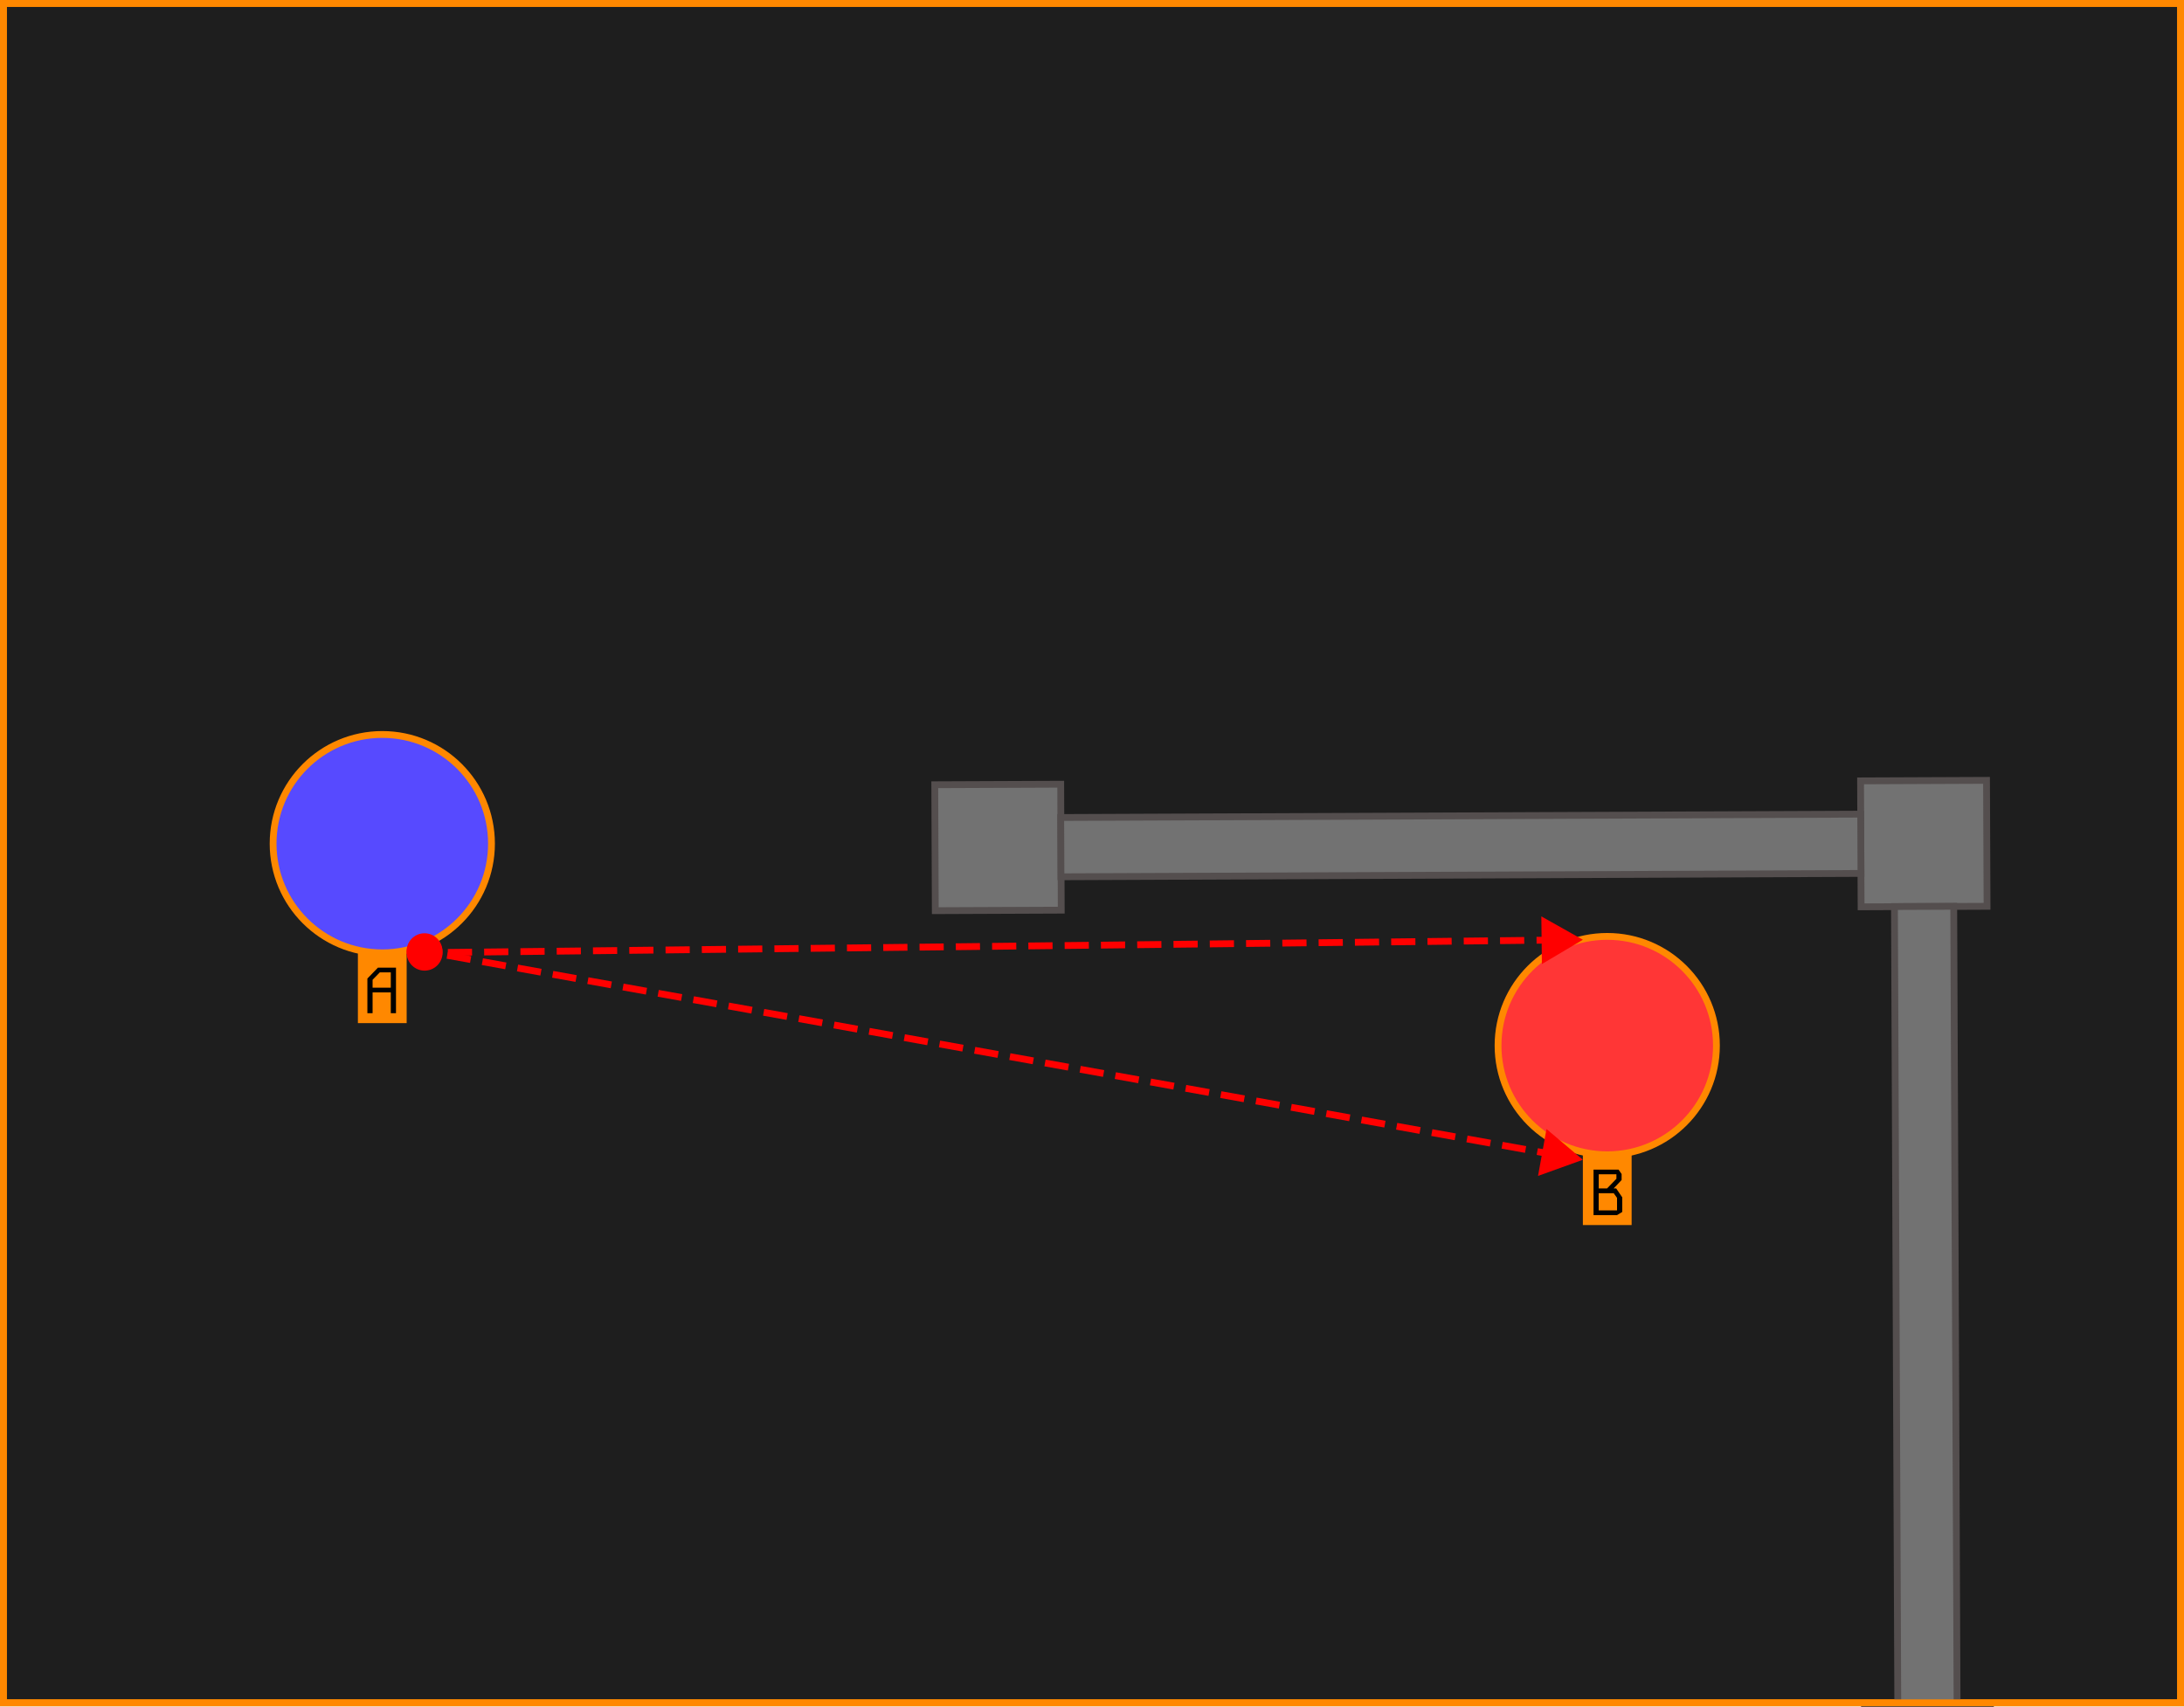
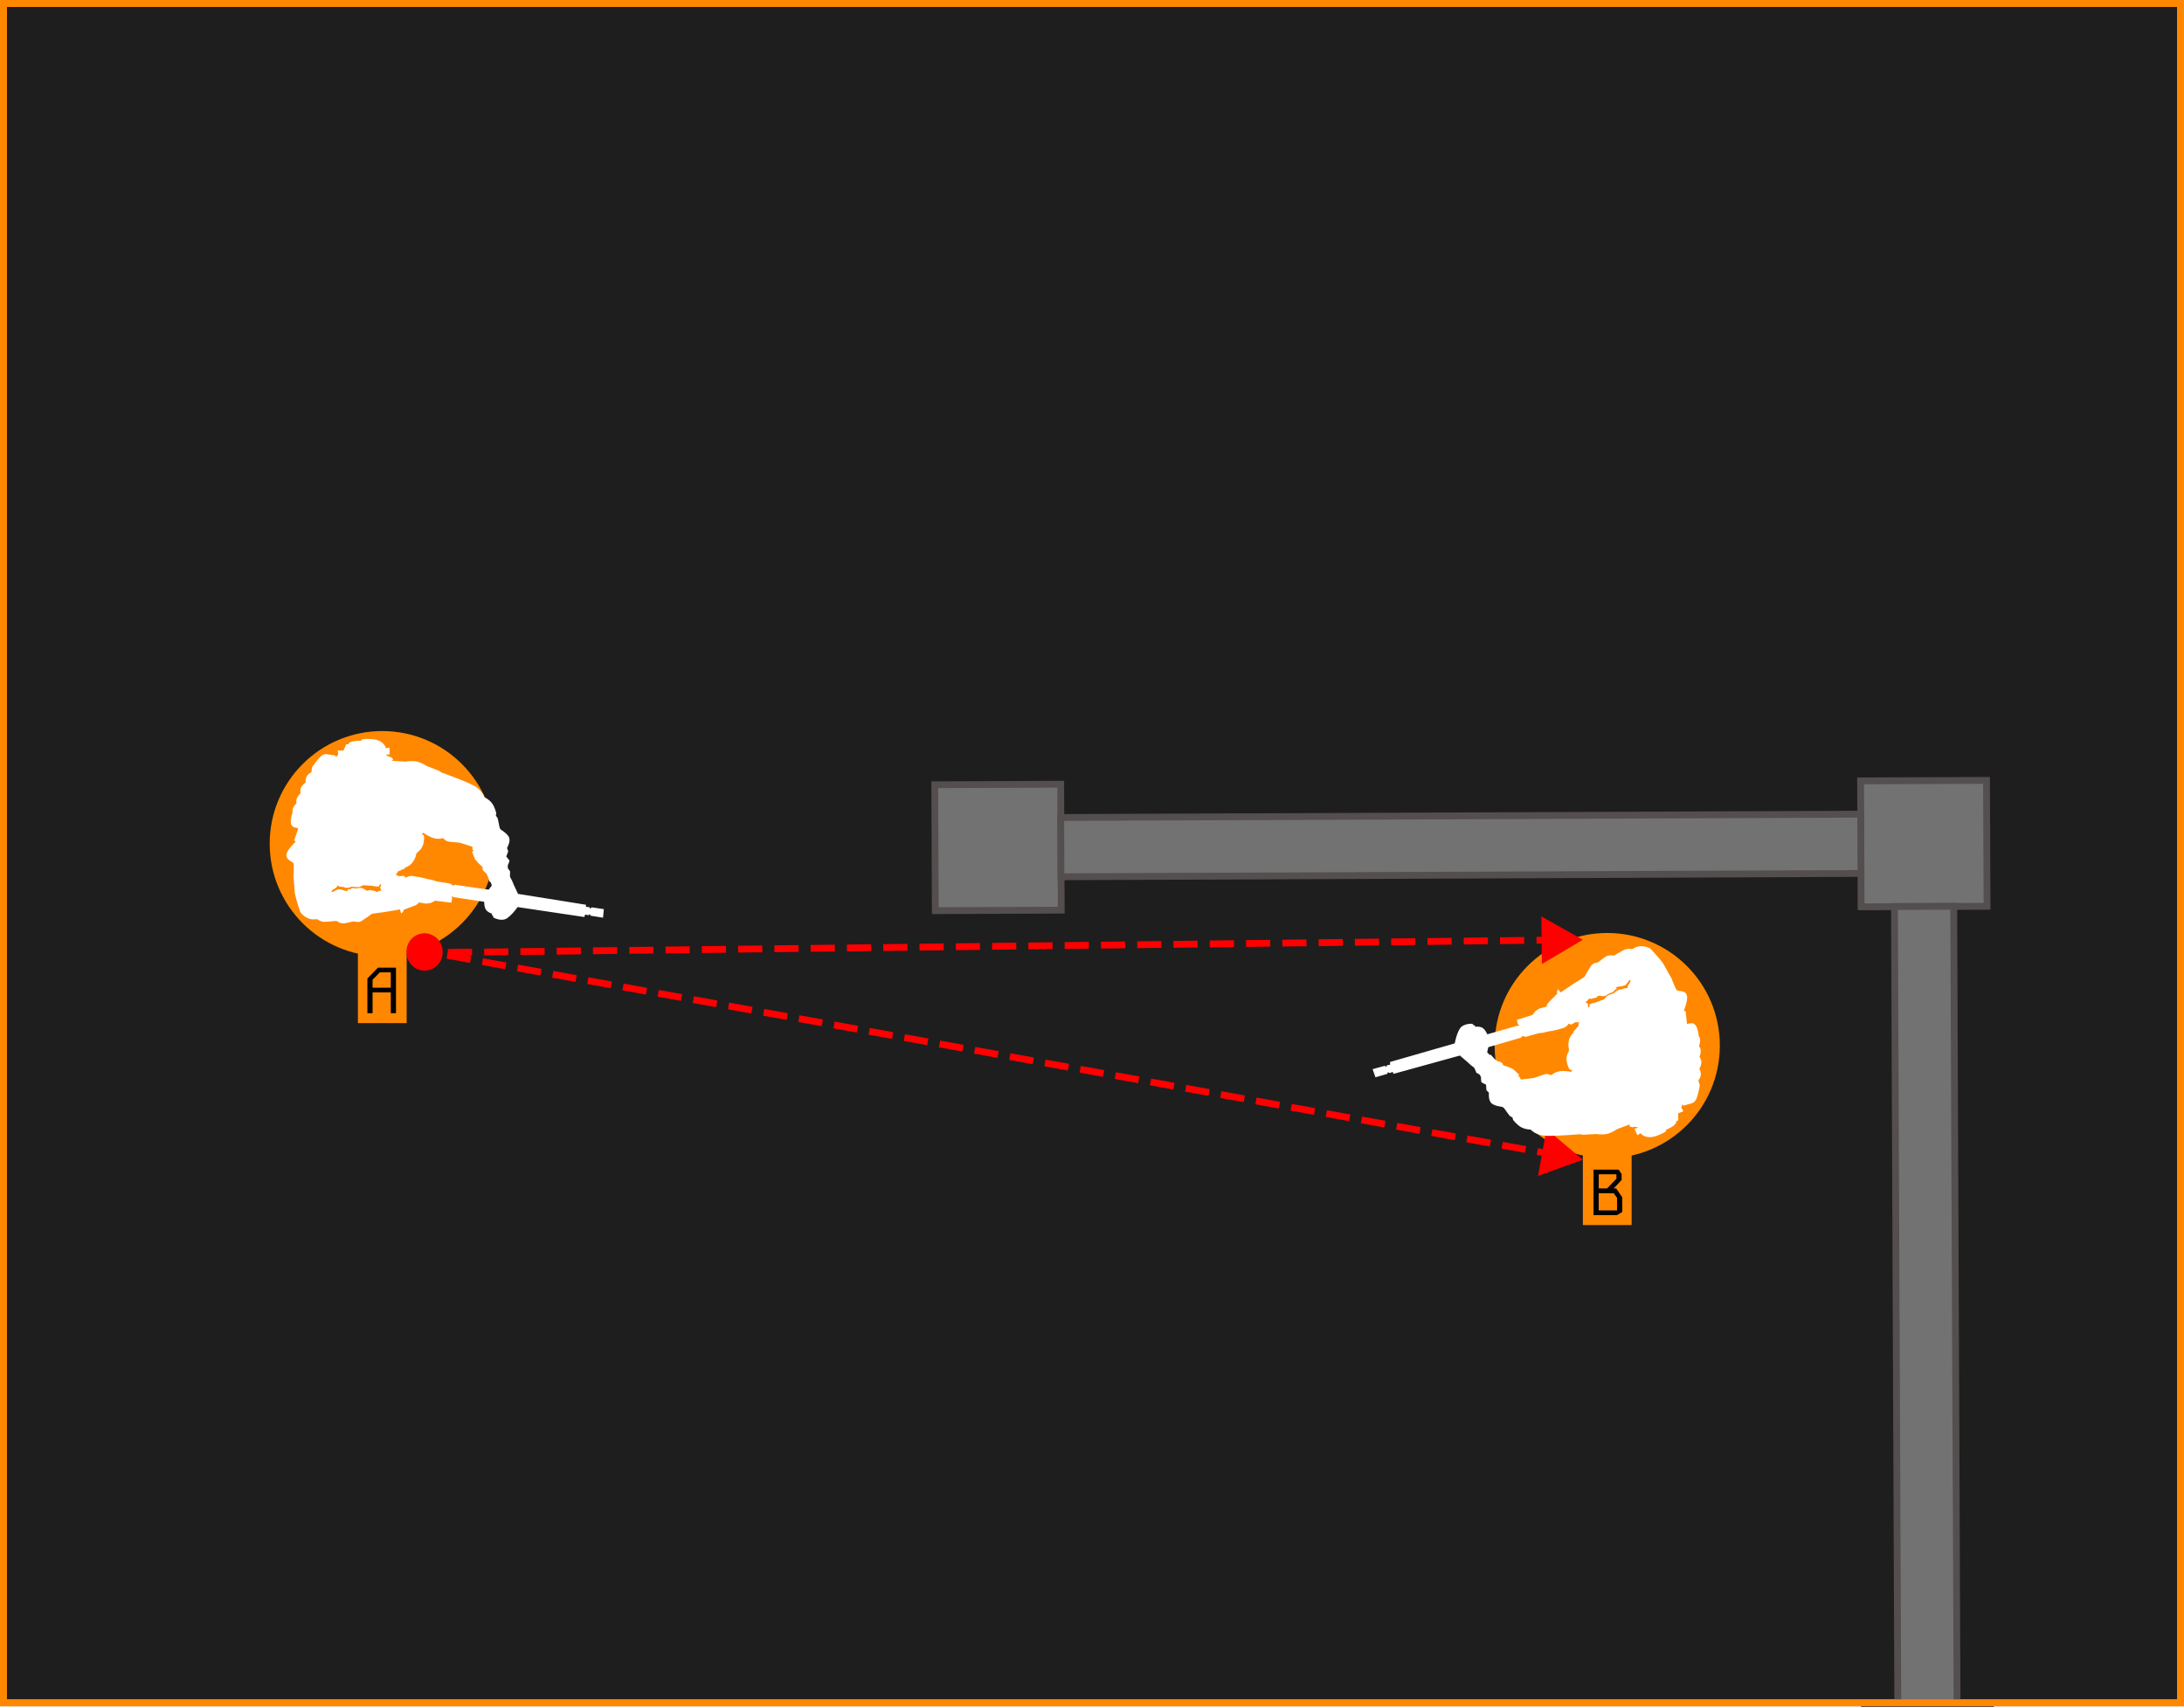
- <svg xmlns="http://www.w3.org/2000/svg" version="1.1" viewBox="0 0 907.09 708.66">
-   <defs>
-     <style>
+ <svg xmlns="http://www.w3.org/2000/svg" version="1.1" viewBox="0 0 907.09 708.66" id="svg37">
+   <defs id="defs1">
+     <style id="style1">
      .st0, .st1, .st2, .st3, .st4, .st5, .st6, .st7 {
        stroke-width: 2.83px;
      }

      .st0, .st1, .st2, .st3, .st4, .st5, .st6, .st7, .st8 {
        stroke-miterlimit: 11.34;
      }

      .st0, .st2, .st4 {
        stroke: red;
      }

      .st0, .st2, .st4, .st9, .st8 {
        fill: none;
      }

      .st1 {
        fill: #574aff;
      }

      .st1, .st3, .st6 {
        stroke: #f80;
      }

      .st10 {
        fill: #fff;
      }

      .st11 {
        fill: #1e1e1e;
      }

      .st2 {
        stroke-dasharray: 10.05 5.02;
      }

      .st12 {
        fill: red;
      }

      .st3 {
        fill: #ff3636;
      }

      .st4 {
        stroke-dasharray: 9.89 4.95;
      }

      .st13 {
        isolation: isolate;
      }

      .st5, .st7 {
        fill: #727272;
        stroke: #544e4e;
      }

      .st5, .st14 {
        display: none;
      }

      .st6 {
        fill: #3fa311;
      }

      .st15 {
        fill: #f80;
      }

      .st9 {
        stroke-miterlimit: 10;
        stroke-width: 2.5px;
      }

      .st9, .st8 {
        stroke: #fff;
      }

      .st8 {
        stroke-dasharray: 14.04;
        stroke-width: 2.81px;
      }
    </style>
  </defs>
  <g id="Black_BG">
-     <g>
-       <rect class="st11" x="1.42" y="1.42" width="904.25" height="705.83" />
-       <path class="st15" d="M904.25,2.83v702.99H2.83V2.83h901.42M907.09,0H0v708.66h907.09V0h0Z" />
+     <g id="g1">
+       <rect class="st11" x="1.42" y="1.42" width="904.25" height="705.83" id="rect1" />
+       <path class="st15" d="M904.25,2.83v702.99H2.83V2.83h901.42M907.09,0H0v708.66h907.09V0h0Z" id="path1" />
    </g>
  </g>
  <g id="Terrain">
-     <g>
-       <rect class="st7" x="772.86" y="324.21" width="52.31" height="52.31" transform="translate(452.01 1150.85) rotate(-90.24)" />
-       <rect class="st7" x="633.69" y="530.28" width="332.27" height="24.62" transform="translate(260.6 1344.69) rotate(-90.24)" />
-       <rect class="st7" x="774.48" y="708.66" width="52.31" height="52.31" transform="translate(69.19 1538.53) rotate(-90.24)" />
-       <rect class="st7" x="635.31" y="914.73" width="332.27" height="24.62" transform="translate(-122.22 1732.37) rotate(-90.24)" />
-       <rect class="st7" x="388.35" y="325.83" width="52.31" height="52.31" transform="translate(830.48 702.22) rotate(179.76)" />
-       <rect class="st7" x="440.59" y="338.87" width="332.27" height="24.62" transform="translate(1214.93 699.79) rotate(179.76)" />
-     </g>
-     <rect class="st5" x="384.85" y="243.53" width="375.22" height="110.8" transform="translate(1144.92 597.87) rotate(-180)" />
-     <g class="st14">
-       <rect class="st7" x="405.4" y="166.01" width="52.31" height="52.31" transform="translate(239.39 623.72) rotate(-90)" />
-       <polygon class="st7" points="417.5 218.32 445.6 218.32 445.6 292.87 435.26 292.87 436.1 409.37 445.6 409.66 445.6 530.03 417.5 530.03 417.5 409.37 427.65 409.37 427.86 292.87 417.5 292.87 417.5 218.32" />
-       <rect class="st7" x="405.4" y="526.01" width="52.31" height="52.31" transform="translate(-120.62 983.72) rotate(-90)" />
+     <g id="g7">
+       <rect class="st7" x="772.86" y="324.21" width="52.31" height="52.31" transform="translate(452.01 1150.85) rotate(-90.24)" id="rect2" />
+       <rect class="st7" x="633.69" y="530.28" width="332.27" height="24.62" transform="translate(260.6 1344.69) rotate(-90.24)" id="rect3" />
+       <rect class="st7" x="774.48" y="708.66" width="52.31" height="52.31" transform="translate(69.19 1538.53) rotate(-90.24)" id="rect4" />
+       <rect class="st7" x="635.31" y="914.73" width="332.27" height="24.62" transform="translate(-122.22 1732.37) rotate(-90.24)" id="rect5" />
+       <rect class="st7" x="388.35" y="325.83" width="52.31" height="52.31" transform="translate(830.48 702.22) rotate(179.76)" id="rect6" />
+       <rect class="st7" x="440.59" y="338.87" width="332.27" height="24.62" transform="translate(1214.93 699.79) rotate(179.76)" id="rect7" />
+     </g>
+     <rect class="st5" x="384.85" y="243.53" width="375.22" height="110.8" transform="translate(1144.92 597.87) rotate(-180)" id="rect8" />
+     <g class="st14" id="g10">
+       <rect class="st7" x="405.4" y="166.01" width="52.31" height="52.31" transform="translate(239.39 623.72) rotate(-90)" id="rect9" />
+       <polygon class="st7" points="417.5 218.32 445.6 218.32 445.6 292.87 435.26 292.87 436.1 409.37 445.6 409.66 445.6 530.03 417.5 530.03 417.5 409.37 427.65 409.37 427.86 292.87 417.5 292.87 417.5 218.32" id="polygon9" />
+       <rect class="st7" x="405.4" y="526.01" width="52.31" height="52.31" transform="translate(-120.62 983.72) rotate(-90)" id="rect10" />
    </g>
  </g>
  <g id="Operative_C" class="st14">
-     <g>
+     <g id="g16">
      <g id="g12-9" class="st14">
-         <g>
-           <line class="st9" x1="538.32" y1="446.14" x2="413.92" y2="446.14" />
-           <polygon class="st10" points="536.5 439.91 547.29 446.14 536.5 452.38 536.5 439.91" />
-           <polygon class="st10" points="415.75 439.91 404.95 446.14 415.75 452.38 415.75 439.91" />
+         <g id="g11">
+           <line class="st9" x1="538.32" y1="446.14" x2="413.92" y2="446.14" id="line10" />
+           <polygon class="st10" points="536.5 439.91 547.29 446.14 536.5 452.38 536.5 439.91" id="polygon10" />
+           <polygon class="st10" points="415.75 439.91 404.95 446.14 415.75 452.38 415.75 439.91" id="polygon11" />
        </g>
        <circle id="path2-7-0" class="st8" cx="594.24" cy="445.16" r="189.35" />
-         <g class="st13">
-           <path class="st10" d="M475.28,416.54l2.31,3.45v3.15l-10.92,11.25v.99h10.92v2.16h-13.32v-3.78l11.76-12.18-1.92-2.88h-6.48l-2.13,2.13-1.2-1.8,2.43-2.49h8.55Z" />
-           <path class="st10" d="M485,416.54h2.43v8.01h-2.43v-8.01ZM490.43,416.54h2.43v8.01h-2.43v-8.01Z" />
+         <g class="st13" id="g12">
+           <path class="st10" d="M475.28,416.54l2.31,3.45v3.15l-10.92,11.25v.99h10.92v2.16h-13.32v-3.78l11.76-12.18-1.92-2.88h-6.48l-2.13,2.13-1.2-1.8,2.43-2.49h8.55Z" id="path11" />
+           <path class="st10" d="M485,416.54h2.43v8.01h-2.43v-8.01ZM490.43,416.54h2.43v8.01h-2.43v-8.01Z" id="path12" />
        </g>
      </g>
      <g id="g11-0">
-         <g>
-           <line class="st9" x1="700.32" y1="446.14" x2="649.09" y2="446.14" />
-           <polygon class="st10" points="698.5 439.91 709.29 446.14 698.5 452.38 698.5 439.91" />
-           <polygon class="st10" points="650.92 439.91 640.12 446.14 650.92 452.38 650.92 439.91" />
-         </g>
-         <g class="st13">
-           <path class="st10" d="M669.18,416.54v18.84h5.4v2.16h-13.26v-2.16h5.43v-15.69l-3.78,3.9-1.26-1.89,5.04-5.16h2.43Z" />
-           <path class="st10" d="M682.02,416.54h2.43v8.01h-2.43v-8.01ZM687.45,416.54h2.43v8.01h-2.43v-8.01Z" />
+         <g id="g13">
+           <line class="st9" x1="700.32" y1="446.14" x2="649.09" y2="446.14" id="line12" />
+           <polygon class="st10" points="698.5 439.91 709.29 446.14 698.5 452.38 698.5 439.91" id="polygon12" />
+           <polygon class="st10" points="650.92 439.91 640.12 446.14 650.92 452.38 650.92 439.91" id="polygon13" />
+         </g>
+         <g class="st13" id="g14">
+           <path class="st10" d="M669.18,416.54v18.84h5.4v2.16h-13.26v-2.16h5.43v-15.69l-3.78,3.9-1.26-1.89,5.04-5.16h2.43Z" id="path13" />
+           <path class="st10" d="M682.02,416.54h2.43v8.01h-2.43v-8.01ZM687.45,416.54h2.43v8.01h-2.43v-8.01Z" id="path14" />
        </g>
        <circle id="path4-5" class="st8" cx="594.24" cy="445.14" r="117.35" />
      </g>
-       <rect class="st15" x="584.11" y="475.74" width="20.25" height="44" />
-       <circle id="path1" class="st6" cx="594.24" cy="445.2" r="45.35" />
-       <g class="st13">
-         <path class="st10" d="M590.89,496.71h7.59l1.78,2.7-1.38,1.46-1.43-2.21h-5.75l-.84.89v12.56l1.05,1.57h5.7l1.62-1.62,1.08,1.62-1.84,1.94h-7.61l-2.16-3.24v-13.42l2.19-2.24Z" />
+       <rect class="st15" x="584.11" y="475.74" width="20.25" height="44" id="rect14" />
+       <circle id="circle14" class="st6" cx="594.24" cy="445.2" r="45.35" />
+       <g class="st13" id="g15">
+         <path class="st10" d="M590.89,496.71h7.59l1.78,2.7-1.38,1.46-1.43-2.21h-5.75l-.84.89v12.56l1.05,1.57h5.7l1.62-1.62,1.08,1.62-1.84,1.94h-7.61l-2.16-3.24v-13.42l2.19-2.24Z" id="path15" />
      </g>
    </g>
  </g>
  <g id="Operative_B">
-     <g>
+     <g id="g22">
      <g id="g12-91" data-name="g12-9" class="st14">
-         <g>
-           <line class="st9" x1="611.62" y1="435.21" x2="487.23" y2="435.21" />
-           <polygon class="st10" points="609.8 428.98 620.59 435.21 609.8 441.45 609.8 428.98" />
-           <polygon class="st10" points="489.05 428.98 478.26 435.21 489.05 441.45 489.05 428.98" />
+         <g id="g17">
+           <line class="st9" x1="611.62" y1="435.21" x2="487.23" y2="435.21" id="line16" />
+           <polygon class="st10" points="609.8 428.98 620.59 435.21 609.8 441.45 609.8 428.98" id="polygon16" />
+           <polygon class="st10" points="489.05 428.98 478.26 435.21 489.05 441.45 489.05 428.98" id="polygon17" />
        </g>
        <circle id="path2-7-01" data-name="path2-7-0" class="st8" cx="667.54" cy="434.23" r="189.35" />
-         <g class="st13">
-           <path class="st10" d="M548.58,405.61l2.31,3.45v3.15l-10.92,11.25v.99h10.92v2.16h-13.32v-3.78l11.76-12.18-1.92-2.88h-6.48l-2.13,2.13-1.2-1.8,2.43-2.49h8.55Z" />
-           <path class="st10" d="M558.3,405.61h2.43v8.01h-2.43v-8.01ZM563.73,405.61h2.43v8.01h-2.43v-8.01Z" />
+         <g class="st13" id="g18">
+           <path class="st10" d="M548.58,405.61l2.31,3.45v3.15l-10.92,11.25v.99h10.92v2.16h-13.32v-3.78l11.76-12.18-1.92-2.88h-6.48l-2.13,2.13-1.2-1.8,2.43-2.49h8.55Z" id="path17" />
+           <path class="st10" d="M558.3,405.61h2.43v8.01h-2.43v-8.01ZM563.73,405.61h2.43v8.01h-2.43v-8.01Z" id="path18" />
        </g>
      </g>
      <g id="g11-01" data-name="g11-0" class="st14">
-         <g>
-           <line class="st9" x1="774.62" y1="435.21" x2="723.4" y2="435.21" />
-           <polygon class="st10" points="772.8 428.98 783.59 435.21 772.8 441.45 772.8 428.98" />
-           <polygon class="st10" points="725.22 428.98 714.43 435.21 725.22 441.45 725.22 428.98" />
-         </g>
-         <g class="st13">
-           <path class="st10" d="M743.49,405.61v18.84h5.4v2.16h-13.26v-2.16h5.43v-15.69l-3.78,3.9-1.26-1.89,5.04-5.16h2.43Z" />
-           <path class="st10" d="M756.33,405.61h2.43v8.01h-2.43v-8.01ZM761.75,405.61h2.43v8.01h-2.43v-8.01Z" />
+         <g id="g19">
+           <line class="st9" x1="774.62" y1="435.21" x2="723.4" y2="435.21" id="line18" />
+           <polygon class="st10" points="772.8 428.98 783.59 435.21 772.8 441.45 772.8 428.98" id="polygon18" />
+           <polygon class="st10" points="725.22 428.98 714.43 435.21 725.22 441.45 725.22 428.98" id="polygon19" />
+         </g>
+         <g class="st13" id="g20">
+           <path class="st10" d="M743.49,405.61v18.84h5.4v2.16h-13.26v-2.16h5.43v-15.69l-3.78,3.9-1.26-1.89,5.04-5.16h2.43Z" id="path19" />
+           <path class="st10" d="M756.33,405.61h2.43v8.01h-2.43v-8.01ZM761.75,405.61h2.43v8.01h-2.43v-8.01Z" id="path20" />
        </g>
        <circle id="path4-51" data-name="path4-5" class="st8" cx="667.54" cy="434.21" r="117.35" />
      </g>
-       <rect class="st15" x="657.42" y="464.81" width="20.25" height="44" />
-       <circle id="path11" data-name="path1" class="st3" cx="667.54" cy="434.27" r="45.35" />
-       <g class="st13">
-         <path d="M672.24,485.78l1.27,1.84v2.48l-3.32,3.51h1.08l2.51,3.7v6.05l-2.16,1.32h-9.77v-18.9h10.39ZM664,493.61h3.46l3.89-4.02v-1.86h-7.34v5.89ZM664,502.73h7.61v-5.21l-1.38-1.94h-6.24v7.15Z" />
+       <rect class="st15" x="657.42" y="464.81" width="20.25" height="44" id="rect20" />
+       <circle id="circle20" data-name="path1" class="st3" cx="667.54" cy="434.27" r="45.35" style="fill:#ff8800;fill-opacity:1" />
+       <g class="st13" id="g21">
+         <path d="M672.24,485.78l1.27,1.84v2.48l-3.32,3.51h1.08l2.51,3.7v6.05l-2.16,1.32h-9.77v-18.9h10.39ZM664,493.61h3.46l3.89-4.02v-1.86h-7.34v5.89ZM664,502.73h7.61v-5.21l-1.38-1.94h-6.24v7.15Z" id="path21" />
      </g>
    </g>
  </g>
  <g id="Operative_A">
-     <g>
+     <g id="g28">
      <g id="g12-92" data-name="g12-9" class="st14">
-         <g>
-           <line class="st9" x1="102.86" y1="351.35" x2="-21.54" y2="351.35" />
-           <polygon class="st10" points="101.03 345.11 111.83 351.35 101.03 357.58 101.03 345.11" />
-           <polygon class="st10" points="-19.71 345.11 -30.51 351.35 -19.71 357.58 -19.71 345.11" />
+         <g id="g23">
+           <line class="st9" x1="102.86" y1="351.35" x2="-21.54" y2="351.35" id="line22" />
+           <polygon class="st10" points="101.03 345.11 111.83 351.35 101.03 357.58 101.03 345.11" id="polygon22" />
+           <polygon class="st10" points="-19.71 345.11 -30.51 351.35 -19.71 357.58 -19.71 345.11" id="polygon23" />
        </g>
        <circle id="path2-7-02" data-name="path2-7-0" class="st8" cx="158.78" cy="350.36" r="189.35" />
-         <g class="st13">
-           <path class="st10" d="M39.82,321.75l2.31,3.45v3.15l-10.92,11.25v.99h10.92v2.16h-13.32v-3.78l11.76-12.18-1.92-2.88h-6.48l-2.13,2.13-1.2-1.8,2.43-2.49h8.55Z" />
-           <path class="st10" d="M49.54,321.75h2.43v8.01h-2.43v-8.01ZM54.97,321.75h2.43v8.01h-2.43v-8.01Z" />
+         <g class="st13" id="g24">
+           <path class="st10" d="M39.82,321.75l2.31,3.45v3.15l-10.92,11.25v.99h10.92v2.16h-13.32v-3.78l11.76-12.18-1.92-2.88h-6.48l-2.13,2.13-1.2-1.8,2.43-2.49h8.55Z" id="path23" />
+           <path class="st10" d="M49.54,321.75h2.43v8.01h-2.43v-8.01ZM54.97,321.75h2.43v8.01h-2.43v-8.01Z" id="path24" />
        </g>
      </g>
      <g id="g11-02" data-name="g11-0" class="st14">
-         <g>
-           <line class="st9" x1="102.86" y1="351.35" x2="51.63" y2="351.35" />
-           <polygon class="st10" points="101.03 345.11 111.83 351.35 101.03 357.58 101.03 345.11" />
-           <polygon class="st10" points="53.46 345.11 42.66 351.35 53.46 357.58 53.46 345.11" />
-         </g>
-         <g class="st13">
-           <path class="st10" d="M71.72,321.75v18.84h5.4v2.16h-13.26v-2.16h5.43v-15.69l-3.78,3.9-1.26-1.89,5.04-5.16h2.43Z" />
-           <path class="st10" d="M84.56,321.75h2.43v8.01h-2.43v-8.01ZM89.99,321.75h2.43v8.01h-2.43v-8.01Z" />
+         <g id="g25">
+           <line class="st9" x1="102.86" y1="351.35" x2="51.63" y2="351.35" id="line24" />
+           <polygon class="st10" points="101.03 345.11 111.83 351.35 101.03 357.58 101.03 345.11" id="polygon24" />
+           <polygon class="st10" points="53.46 345.11 42.66 351.35 53.46 357.58 53.46 345.11" id="polygon25" />
+         </g>
+         <g class="st13" id="g26">
+           <path class="st10" d="M71.72,321.75v18.84h5.4v2.16h-13.26v-2.16h5.43v-15.69l-3.78,3.9-1.26-1.89,5.04-5.16h2.43Z" id="path25" />
+           <path class="st10" d="M84.56,321.75h2.43v8.01h-2.43v-8.01ZM89.99,321.75h2.43v8.01h-2.43v-8.01Z" id="path26" />
        </g>
        <circle id="path4-52" data-name="path4-5" class="st8" cx="158.78" cy="350.35" r="117.35" />
      </g>
-       <rect class="st15" x="148.65" y="380.94" width="20.25" height="44" />
-       <circle id="path12" data-name="path1" class="st1" cx="158.78" cy="350.4" r="45.35" />
-       <g class="st13">
-         <path d="M164.47,401.91v18.9h-2.16v-8.64h-7.56v8.64h-2.16v-14.39l4.37-4.51h7.51ZM154.75,410.23h7.56v-6.37h-4.56l-3,3.08v3.29Z" />
+       <rect class="st15" x="148.65" y="380.94" width="20.25" height="44" id="rect26" />
+       <circle id="circle26" data-name="path1" class="st1" cx="158.78" cy="350.4" r="45.35" style="fill:#ff8800;fill-opacity:1" />
+       <g class="st13" id="g27">
+         <path d="M164.47,401.91v18.9h-2.16v-8.64h-7.56v8.64h-2.16v-14.39l4.37-4.51h7.51ZM154.75,410.23h7.56v-6.37h-4.56l-3,3.08v3.29Z" id="path27" />
      </g>
    </g>
  </g>
  <g id="Objective_Marker" class="st14">
-     <g>
+     <g id="g31">
      <circle id="circle1" class="st10" cx="766.04" cy="301.92" r="56.69" />
-       <g class="st13">
-         <path class="st15" d="M738.5,286.32h11.36l3.16,4.8v19.88l-3.16,3.32h-11.36l-3.24-4.8v-19.88l3.24-3.32ZM738.46,309.12l1.56,2.32h8.56l1.2-1.32v-18.6l-1.52-2.32h-8.56l-1.24,1.32v18.6Z" />
-         <path class="st15" d="M762.54,284.4v10.6l3.2-1.96h8.08l3.28,4.88v13.04l-3.28,3.36h-8l-3.28-1.92v1.92h-3.2v-29.92h3.2ZM762.54,311.4h10.12l1.2-1.28v-11.84l-1.56-2.32h-8.48l-1.28,1.32v14.12Z" />
-         <path class="st15" d="M789.7,292.32h8.08v19.68l-6.52,6.72h-5.52v-2.88h4.32l4.48-4.68v-15.96h-4.84v-2.88ZM791.74,287.08v-4h4v4h-4Z" />
+       <g class="st13" id="g30">
+         <path class="st15" d="M738.5,286.32h11.36l3.16,4.8v19.88l-3.16,3.32h-11.36l-3.24-4.8v-19.88l3.24-3.32ZM738.46,309.12l1.56,2.32h8.56l1.2-1.32v-18.6l-1.52-2.32h-8.56l-1.24,1.32v18.6Z" id="path28" />
+         <path class="st15" d="M762.54,284.4v10.6l3.2-1.96h8.08l3.28,4.88v13.04l-3.28,3.36h-8l-3.28-1.92v1.92h-3.2v-29.92h3.2ZM762.54,311.4h10.12l1.2-1.28v-11.84l-1.56-2.32h-8.48l-1.28,1.32v14.12Z" id="path29" />
+         <path class="st15" d="M789.7,292.32h8.08v19.68l-6.52,6.72h-5.52v-2.88h4.32l4.48-4.68v-15.96h-4.84v-2.88ZM791.74,287.08v-4h4v4h-4Z" id="path30" />
      </g>
    </g>
  </g>
  <g id="Layer_8">
-     <g>
-       <line class="st0" x1="175.99" y1="395.68" x2="180.99" y2="395.62" />
-       <line class="st2" x1="186.01" y1="395.57" x2="635.67" y2="390.56" />
-       <line class="st0" x1="638.18" y1="390.53" x2="643.18" y2="390.47" />
-       <path class="st12" d="M176.44,403.14c-4.12.05-7.5-3.26-7.54-7.38-.05-4.12,3.26-7.5,7.38-7.54,4.12-.05,7.5,3.26,7.54,7.38s-3.26,7.5-7.38,7.54Z" />
-       <polygon class="st12" points="640.4 400.4 657.42 390.31 640.17 380.61 640.4 400.4" />
-     </g>
-     <g>
-       <line class="st0" x1="175.95" y1="395.01" x2="180.87" y2="395.9" />
-       <line class="st4" x1="185.74" y1="396.78" x2="636.05" y2="477.86" />
-       <line class="st0" x1="638.48" y1="478.29" x2="643.4" y2="479.18" />
-       <path class="st12" d="M175,402.42c-4.05-.73-6.75-4.61-6.02-8.66.73-4.05,4.61-6.75,8.66-6.02,4.05.73,6.75,4.61,6.02,8.66-.73,4.05-4.61,6.75-8.66,6.02Z" />
-       <polygon class="st12" points="638.8 488.4 657.42 481.7 642.31 468.93 638.8 488.4" />
+     <g id="g33">
+       <line class="st0" x1="175.99" y1="395.68" x2="180.99" y2="395.62" id="line31" />
+       <line class="st2" x1="186.01" y1="395.57" x2="635.67" y2="390.56" id="line32" />
+       <line class="st0" x1="638.18" y1="390.53" x2="643.18" y2="390.47" id="line33" />
+       <path class="st12" d="M176.44,403.14c-4.12.05-7.5-3.26-7.54-7.38-.05-4.12,3.26-7.5,7.38-7.54,4.12-.05,7.5,3.26,7.54,7.38s-3.26,7.5-7.38,7.54Z" id="path33" />
+       <polygon class="st12" points="640.4 400.4 657.42 390.31 640.17 380.61 640.4 400.4" id="polygon33" />
+     </g>
+     <g id="g36">
+       <line class="st0" x1="175.95" y1="395.01" x2="180.87" y2="395.9" id="line34" />
+       <line class="st4" x1="185.74" y1="396.78" x2="636.05" y2="477.86" id="line35" />
+       <line class="st0" x1="638.48" y1="478.29" x2="643.4" y2="479.18" id="line36" />
+       <path class="st12" d="M175,402.42c-4.05-.73-6.75-4.61-6.02-8.66.73-4.05,4.61-6.75,8.66-6.02,4.05.73,6.75,4.61,6.02,8.66-.73,4.05-4.61,6.75-8.66,6.02Z" id="path36" />
+       <polygon class="st12" points="638.8 488.4 657.42 481.7 642.31 468.93 638.8 488.4" id="polygon36" />
    </g>
  </g>
  <g id="Orange_Outline">
-     <path class="st15" d="M904.25,2.83v702.99H2.83V2.83h901.42M907.09,0H0v708.66h907.09V0h0Z" />
+     <path class="st15" d="M904.25,2.83v702.99H2.83V2.83h901.42M907.09,0H0v708.66h907.09V0h0Z" id="path37" />
+   </g>
+   <g id="g3" transform="matrix(0.4594789,-1.039488,1.039488,0.4594789,-28.44943,405.1814)">
+     <path id="path1-3" style="opacity:1;fill:#ffffff;fill-opacity:1;stroke-width:0.988" d="m 117.522,95.746 c -0.072,-0.003 -0.144,-0.002 -0.214,0.002 -1.118,0.062 -1.864,0.683 -1.864,0.683 0,0 -0.994,-0.497 -2.175,-0.497 -1.181,0 -1.677,0.622 -1.677,0.622 0,0 -1.429,-0.559 -2.423,-0.435 -0.994,0.124 -1.305,0.497 -1.305,0.497 0,0 -1.305,-6e-5 -2.92,0.559 -1.615,0.559 -1.864,1.491 -1.802,2.175 0.062,0.683 0.249,1.491 0.249,1.491 l -4.66,0.435 -0.124,0.683 c 0,0 -4.287,-1.864 -5.965,-1.118 -1.678,0.746 -1.18,3.169 -1.677,3.604 -0.497,0.435 -4.474,1.926 -4.474,1.926 l -2.423,1.367 -2.796,1.491 -1.74,1.305 -1.677,1.429 -2.113,1.864 c 0,0 -1.864,2.92 -0.435,5.778 0.225,0.45 0.393,0.781 0.517,1.017 -0.112,0.435 -0.36,1.769 0.353,3.146 0.87,1.678 1.926,3.479 1.926,3.479 0,0 -0.497,1.988 0.559,3.355 1.056,1.367 1.864,2.61 1.864,2.61 0,0 0.187,1.802 1.243,2.485 1.056,0.683 3.977,2.423 3.977,2.423 l 2.299,3.728 2.672,4.101 0.621,0.87 -1.243,0.994 0.932,0.373 0.746,-0.062 3.293,3.355 0.932,0.559 h 0.435 l 0.684,2.672 0.932,1.491 1.367,1.056 1.739,5.716 1.678,-0.373 0.249,-0.373 0.311,0.062 0.062,0.249 -0.187,0.186 3.045,11.122 c 0,0 -2.051,0.807 -2.548,2.05 -0.497,1.243 -0.249,2.299 -0.249,2.299 l -0.497,0.187 -0.124,0.497 -0.497,0.373 c 0,0 -0.311,3.355 1.802,4.66 2.113,1.305 5.281,1.864 5.281,1.864 l 6.524,23.735 h 0.994 l 0.187,1.118 0.497,0.249 v 0.249 l -0.311,0.311 1.18,4.474 2.982,-0.994 -1.18,-4.287 -0.684,-0.373 0.373,-0.373 -0.187,-0.808 -0.249,-0.435 0.746,-0.373 -6.4,-24.294 2.547,-2.92 0.435,-0.435 0.684,-0.746 0.808,-1.056 0.621,-0.311 1.243,-0.497 0.745,-1.242 0.932,-0.435 h 0.87 l 0.994,-0.125 0.87,-1.677 2.051,-0.124 0.87,-0.87 h 0.56 c 0,0 2.05,0.187 3.169,-0.745 1.118,-0.932 1.491,-3.79 1.491,-3.79 0,0 0.062,-0.683 0.746,-1.118 0.683,-0.435 2.61,-1.864 2.61,-1.864 l 0.684,-1.056 0.745,-0.125 c 0,0 1.988,-1.429 2.858,-3.106 0.87,-1.678 0.808,-3.293 0.808,-3.293 0,0 2.175,-1.864 2.361,-5.592 0.186,-3.728 -0.435,-12.489 -0.435,-12.489 0,0 0.248,-0.683 0.186,-1.367 -0.062,-0.683 -0.186,-4.598 -0.186,-4.598 0,0 0.435,-2.237 -0.062,-4.101 -0.497,-1.864 -1.615,-3.417 -1.615,-3.417 l -1.677,-4.598 0.249,-0.187 0.249,0.373 0.249,-0.373 0.311,-0.87 -0.187,-0.559 0.125,-1.305 0.186,-0.062 0.497,1.18 2.299,-1.056 -0.746,-1.118 c 0,0 2.548,-1.678 0.994,-6.027 -1.553,-4.349 -2.113,-3.293 -2.113,-3.293 0,0 -0.745,-1.989 -1.677,-3.045 -0.932,-1.056 -1.305,-0.683 -1.305,-0.683 l -0.497,-0.808 h -2.486 l -0.746,-1.927 -1.304,0.746 -1.181,-0.311 0.435,-0.497 -0.746,-2.734 c 0,0 -0.124,-1.367 -1.802,-2.051 -1.678,-0.683 -4.66,-1.243 -4.66,-1.243 0,0 -1.491,0.249 -1.677,0.497 -0.186,0.249 -1.056,-0.932 -2.548,-0.932 -1.491,0 -1.864,0.559 -1.864,0.559 0,0 -1.31,-0.765 -2.396,-0.809 z m -30.443,25.47 0.923,0.264 c 0,0 0.703,0.571 1.142,0.791 0.439,0.22 1.01,0.088 1.01,0.088 0,0 -0.264,0.439 -0.088,1.098 0.176,0.659 0.44,1.23 0.44,1.23 v 0.835 l 0.351,0.527 0.22,0.527 0.307,0.264 0.351,0.395 0.264,0.659 0.22,0.747 0.264,0.659 0.396,0.703 1.098,0.966 0.439,1.186 0.703,1.845 0.132,0.747 0.395,1.187 0.307,0.571 0.351,-0.176 0.483,0.132 0.088,0.351 -0.527,0.176 -0.483,-0.088 -0.483,0.351 -0.22,0.351 -0.351,0.132 -0.176,-0.307 -0.176,-0.264 -0.307,-0.307 -0.307,-0.132 -0.132,-0.307 0.088,-0.572 -0.176,-0.791 -0.22,-1.054 -0.22,-0.395 -0.307,-0.22 -0.176,-0.395 v -0.483 l 0.176,-0.966 -0.044,-0.747 -0.264,-0.615 -0.747,-1.186 -0.439,-1.362 -0.747,-0.527 -0.307,-0.791 -0.528,0.307 -0.264,-0.439 -0.088,-0.571 -0.088,-0.703 -0.132,-0.835 -0.264,-0.835 -0.483,-0.483 -1.318,-1.055 z m 15.202,19.024 0.922,0.308 0.395,-0.088 1.67,1.494 0.307,0.395 0.439,-0.044 c 0,0 1.099,1.406 3.076,1.801 1.977,0.395 2.987,-0.044 2.987,-0.044 0,0 0.791,-6e-5 1.143,0.264 0.351,0.264 1.889,0.967 3.646,0.572 1.757,-0.395 2.504,-0.791 2.68,-1.055 0.176,-0.264 0.132,-0.835 0.132,-0.835 l 0.703,0.22 c 0,0 -0.571,2.944 -0.22,4.613 0.351,1.67 0.966,2.241 0.966,2.241 l 0.395,0.747 c 0,0 -0.747,1.054 -0.264,2.504 0.483,1.45 1.186,3.603 1.186,3.603 l 0.176,1.45 0.351,3.383 -1.099,0.527 0.044,0.527 -0.703,-0.439 -1.977,2.065 c 0,0 -0.571,0.923 -0.922,1.933 -0.351,1.01 -0.659,1.845 -0.659,1.845 0,0 -0.747,0.088 -1.054,0.703 -0.308,0.615 -0.439,1.362 -0.439,1.362 l -0.791,0.966 -0.922,0.835 -0.615,0.528 v 0.483 l -0.967,0.878 -1.845,-0.439 -3.383,-12.126 -0.571,-0.22 0.176,-0.615 -0.044,-0.307 0.22,-0.351 -1.318,-4.965 -0.132,-1.582 -0.395,-1.625 -0.439,-2.637 -0.703,-2.724 -0.395,-1.054 -0.308,-0.395 -0.351,-0.396 -0.571,-0.439 0.307,-1.01 -0.571,-0.967 -0.264,-0.615 z" />
+   </g>
+   <g id="g3-4" transform="matrix(0.0134094,1.136431,-1.136431,0.0134094,813.8737,306.4432)">
+     <path id="path1-3-5" style="opacity:1;fill:#ffffff;fill-opacity:1;stroke-width:0.988" d="m 117.522,95.746 c -0.072,-0.003 -0.144,-0.002 -0.214,0.002 -1.118,0.062 -1.864,0.683 -1.864,0.683 0,0 -0.994,-0.497 -2.175,-0.497 -1.181,0 -1.677,0.622 -1.677,0.622 0,0 -1.429,-0.559 -2.423,-0.435 -0.994,0.124 -1.305,0.497 -1.305,0.497 0,0 -1.305,-6e-5 -2.92,0.559 -1.615,0.559 -1.864,1.491 -1.802,2.175 0.062,0.683 0.249,1.491 0.249,1.491 l -4.66,0.435 -0.124,0.683 c 0,0 -4.287,-1.864 -5.965,-1.118 -1.678,0.746 -1.18,3.169 -1.677,3.604 -0.497,0.435 -4.474,1.926 -4.474,1.926 l -2.423,1.367 -2.796,1.491 -1.74,1.305 -1.677,1.429 -2.113,1.864 c 0,0 -1.864,2.92 -0.435,5.778 0.225,0.45 0.393,0.781 0.517,1.017 -0.112,0.435 -0.36,1.769 0.353,3.146 0.87,1.678 1.926,3.479 1.926,3.479 0,0 -0.497,1.988 0.559,3.355 1.056,1.367 1.864,2.61 1.864,2.61 0,0 0.187,1.802 1.243,2.485 1.056,0.683 3.977,2.423 3.977,2.423 l 2.299,3.728 2.672,4.101 0.621,0.87 -1.243,0.994 0.932,0.373 0.746,-0.062 3.293,3.355 0.932,0.559 h 0.435 l 0.684,2.672 0.932,1.491 1.367,1.056 1.739,5.716 1.678,-0.373 0.249,-0.373 0.311,0.062 0.062,0.249 -0.187,0.186 3.045,11.122 c 0,0 -2.051,0.807 -2.548,2.05 -0.497,1.243 -0.249,2.299 -0.249,2.299 l -0.497,0.187 -0.124,0.497 -0.497,0.373 c 0,0 -0.311,3.355 1.802,4.66 2.113,1.305 5.281,1.864 5.281,1.864 l 6.524,23.735 h 0.994 l 0.187,1.118 0.497,0.249 v 0.249 l -0.311,0.311 1.18,4.474 2.982,-0.994 -1.18,-4.287 -0.684,-0.373 0.373,-0.373 -0.187,-0.808 -0.249,-0.435 0.746,-0.373 -6.4,-24.294 2.547,-2.92 0.435,-0.435 0.684,-0.746 0.808,-1.056 0.621,-0.311 1.243,-0.497 0.745,-1.242 0.932,-0.435 h 0.87 l 0.994,-0.125 0.87,-1.677 2.051,-0.124 0.87,-0.87 h 0.56 c 0,0 2.05,0.187 3.169,-0.745 1.118,-0.932 1.491,-3.79 1.491,-3.79 0,0 0.062,-0.683 0.746,-1.118 0.683,-0.435 2.61,-1.864 2.61,-1.864 l 0.684,-1.056 0.745,-0.125 c 0,0 1.988,-1.429 2.858,-3.106 0.87,-1.678 0.808,-3.293 0.808,-3.293 0,0 2.175,-1.864 2.361,-5.592 0.186,-3.728 -0.435,-12.489 -0.435,-12.489 0,0 0.248,-0.683 0.186,-1.367 -0.062,-0.683 -0.186,-4.598 -0.186,-4.598 0,0 0.435,-2.237 -0.062,-4.101 -0.497,-1.864 -1.615,-3.417 -1.615,-3.417 l -1.677,-4.598 0.249,-0.187 0.249,0.373 0.249,-0.373 0.311,-0.87 -0.187,-0.559 0.125,-1.305 0.186,-0.062 0.497,1.18 2.299,-1.056 -0.746,-1.118 c 0,0 2.548,-1.678 0.994,-6.027 -1.553,-4.349 -2.113,-3.293 -2.113,-3.293 0,0 -0.745,-1.989 -1.677,-3.045 -0.932,-1.056 -1.305,-0.683 -1.305,-0.683 l -0.497,-0.808 h -2.486 l -0.746,-1.927 -1.304,0.746 -1.181,-0.311 0.435,-0.497 -0.746,-2.734 c 0,0 -0.124,-1.367 -1.802,-2.051 -1.678,-0.683 -4.66,-1.243 -4.66,-1.243 0,0 -1.491,0.249 -1.677,0.497 -0.186,0.249 -1.056,-0.932 -2.548,-0.932 -1.491,0 -1.864,0.559 -1.864,0.559 0,0 -1.31,-0.765 -2.396,-0.809 z m -30.443,25.47 0.923,0.264 c 0,0 0.703,0.571 1.142,0.791 0.439,0.22 1.01,0.088 1.01,0.088 0,0 -0.264,0.439 -0.088,1.098 0.176,0.659 0.44,1.23 0.44,1.23 v 0.835 l 0.351,0.527 0.22,0.527 0.307,0.264 0.351,0.395 0.264,0.659 0.22,0.747 0.264,0.659 0.396,0.703 1.098,0.966 0.439,1.186 0.703,1.845 0.132,0.747 0.395,1.187 0.307,0.571 0.351,-0.176 0.483,0.132 0.088,0.351 -0.527,0.176 -0.483,-0.088 -0.483,0.351 -0.22,0.351 -0.351,0.132 -0.176,-0.307 -0.176,-0.264 -0.307,-0.307 -0.307,-0.132 -0.132,-0.307 0.088,-0.572 -0.176,-0.791 -0.22,-1.054 -0.22,-0.395 -0.307,-0.22 -0.176,-0.395 v -0.483 l 0.176,-0.966 -0.044,-0.747 -0.264,-0.615 -0.747,-1.186 -0.439,-1.362 -0.747,-0.527 -0.307,-0.791 -0.528,0.307 -0.264,-0.439 -0.088,-0.571 -0.088,-0.703 -0.132,-0.835 -0.264,-0.835 -0.483,-0.483 -1.318,-1.055 z m 15.202,19.024 0.922,0.308 0.395,-0.088 1.67,1.494 0.307,0.395 0.439,-0.044 c 0,0 1.099,1.406 3.076,1.801 1.977,0.395 2.987,-0.044 2.987,-0.044 0,0 0.791,-6e-5 1.143,0.264 0.351,0.264 1.889,0.967 3.646,0.572 1.757,-0.395 2.504,-0.791 2.68,-1.055 0.176,-0.264 0.132,-0.835 0.132,-0.835 l 0.703,0.22 c 0,0 -0.571,2.944 -0.22,4.613 0.351,1.67 0.966,2.241 0.966,2.241 l 0.395,0.747 c 0,0 -0.747,1.054 -0.264,2.504 0.483,1.45 1.186,3.603 1.186,3.603 l 0.176,1.45 0.351,3.383 -1.099,0.527 0.044,0.527 -0.703,-0.439 -1.977,2.065 c 0,0 -0.571,0.923 -0.922,1.933 -0.351,1.01 -0.659,1.845 -0.659,1.845 0,0 -0.747,0.088 -1.054,0.703 -0.308,0.615 -0.439,1.362 -0.439,1.362 l -0.791,0.966 -0.922,0.835 -0.615,0.528 v 0.483 l -0.967,0.878 -1.845,-0.439 -3.383,-12.126 -0.571,-0.22 0.176,-0.615 -0.044,-0.307 0.22,-0.351 -1.318,-4.965 -0.132,-1.582 -0.395,-1.625 -0.439,-2.637 -0.703,-2.724 -0.395,-1.054 -0.308,-0.395 -0.351,-0.396 -0.571,-0.439 0.307,-1.01 -0.571,-0.967 -0.264,-0.615 z" />
  </g>
</svg>
